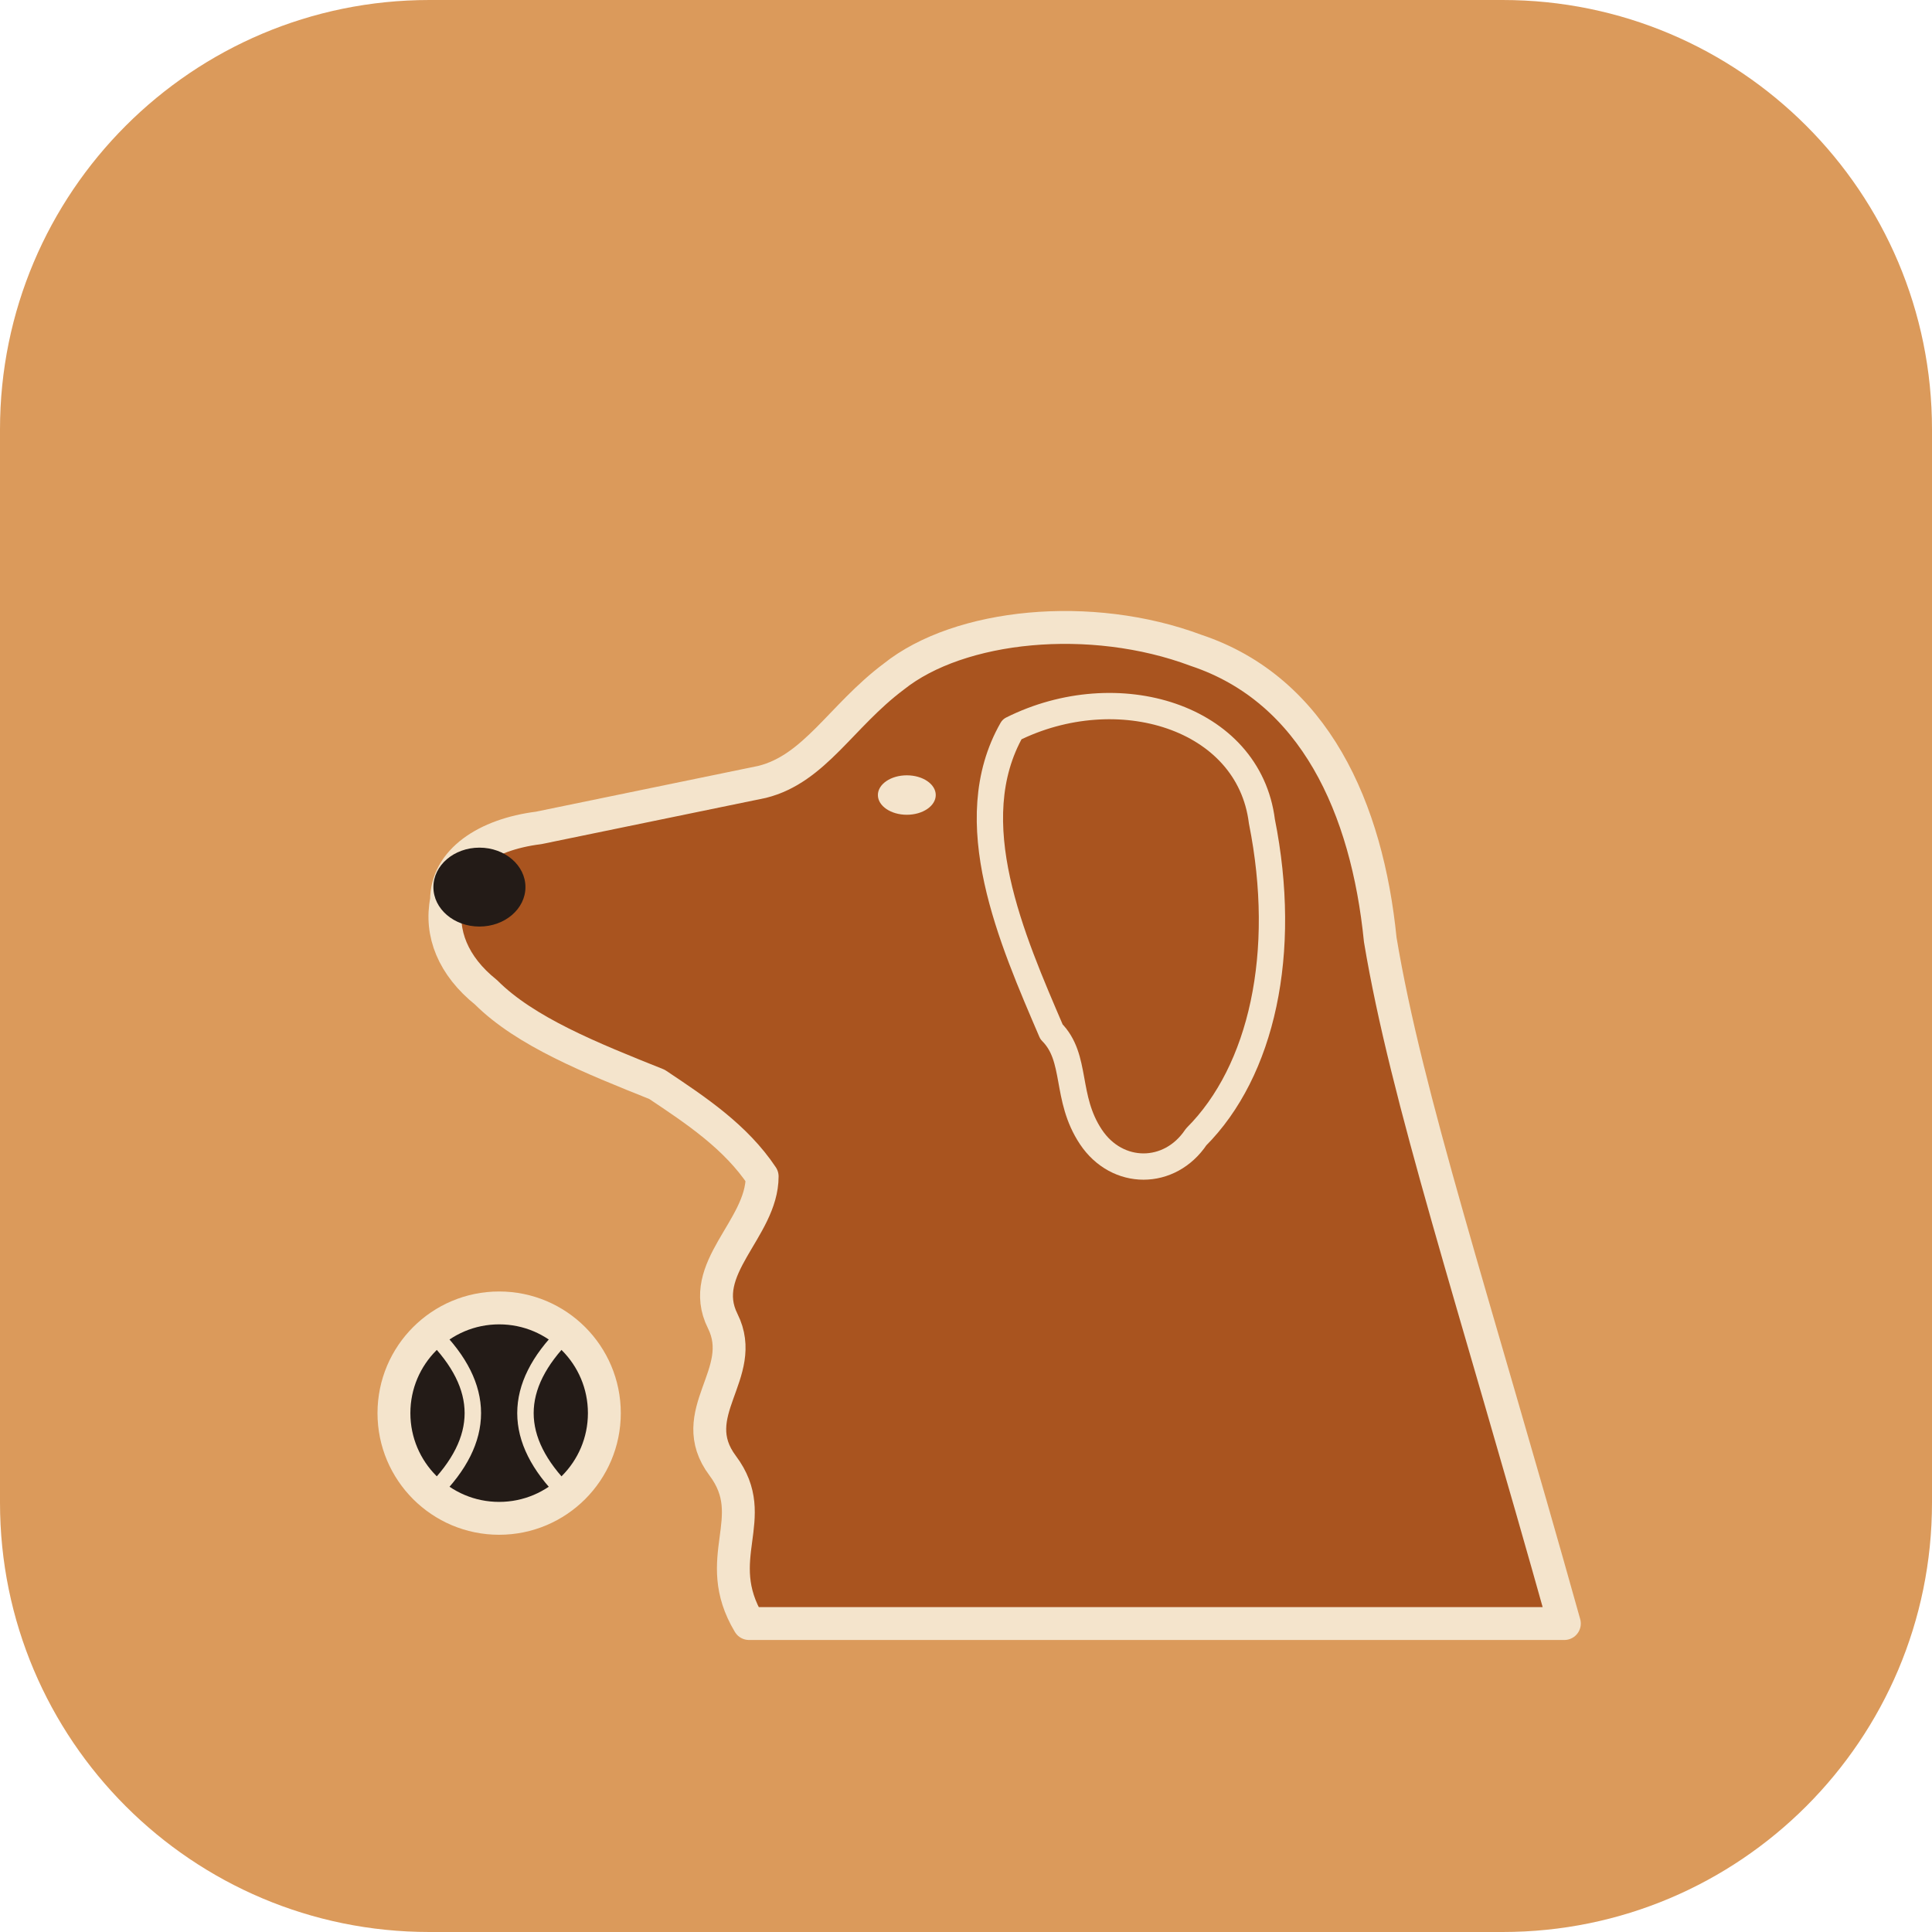
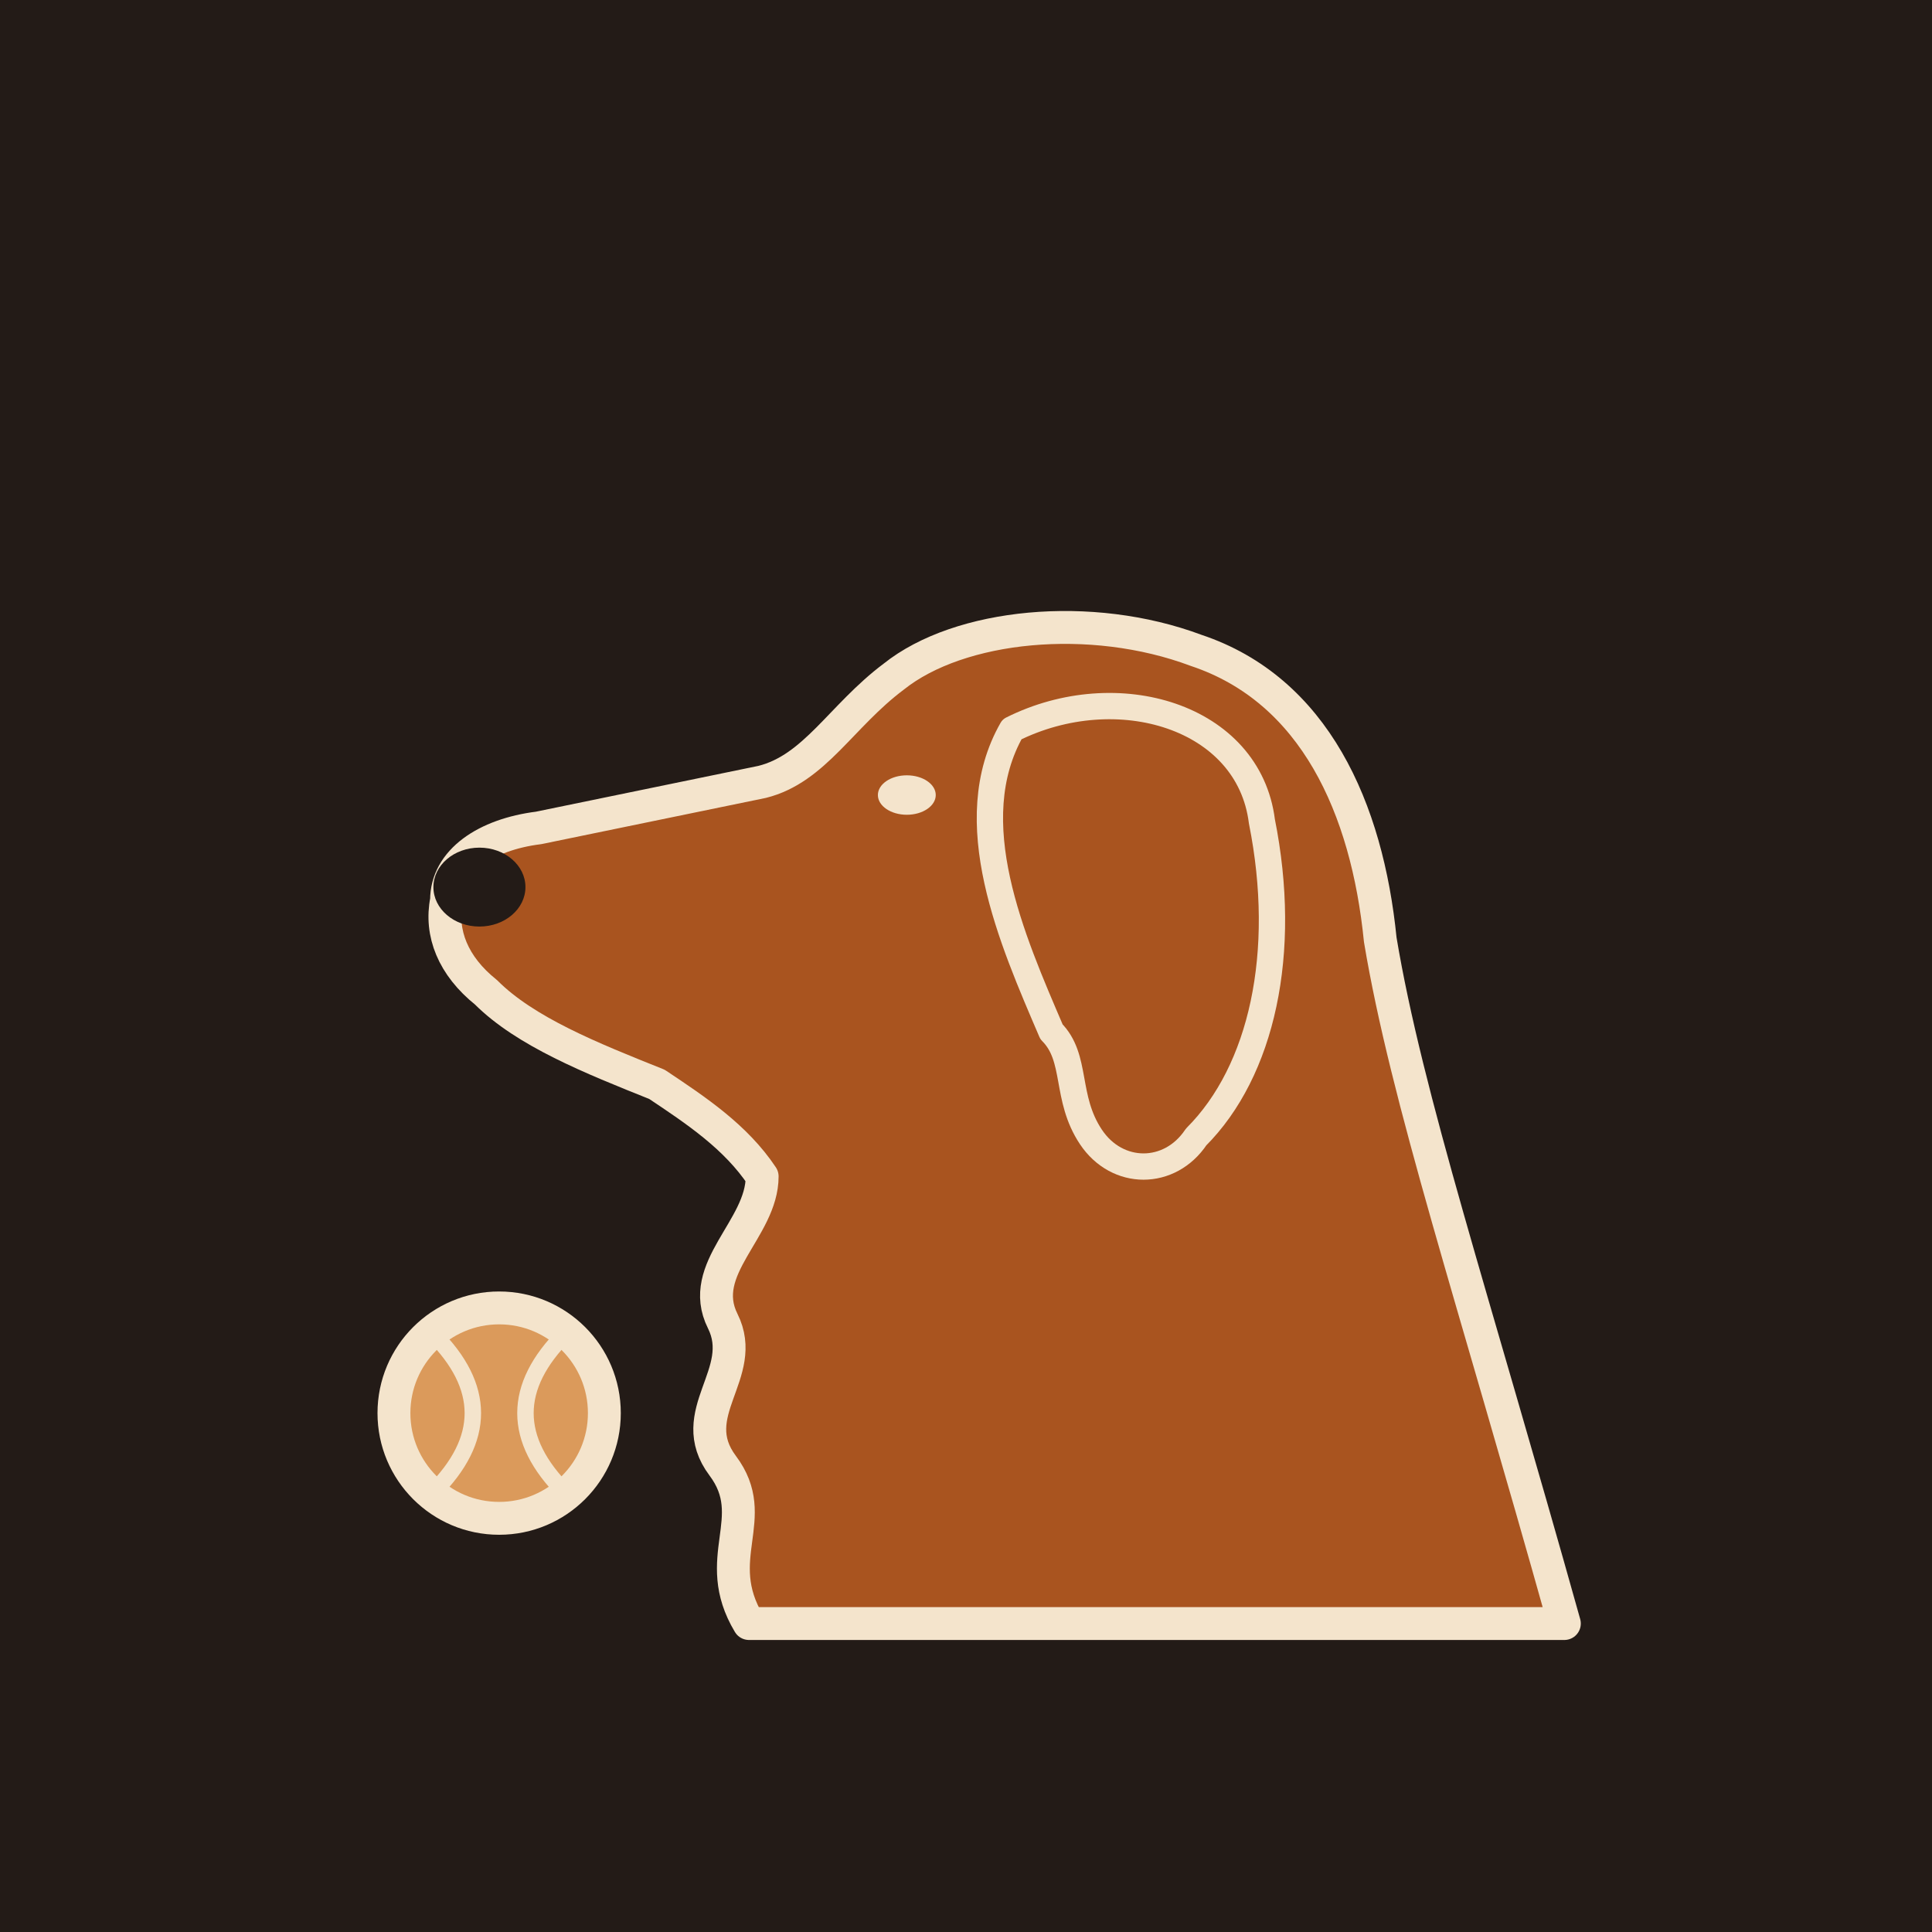
- <svg xmlns="http://www.w3.org/2000/svg" viewBox="0 0 180 180">
-   <rect width="180" height="180" rx="40" fill="#DB9A5B" />
+ <svg xmlns="http://www.w3.org/2000/svg" viewBox="0 0 180 180" width="1024" height="1024">
+   <rect width="180" height="180" fill="#231B17" />
  <svg x="22" y="25" width="136" height="130" viewBox="-6 -6 222 212">
    <path d="M26 90 C26 84 32 80 40 79 L74 72 C82 70 86 62 94 56 C104 48 124 46 140 52 C158 58 166 76 168 96 C172 120 182 150 196 200 L72 200 C66 190 74 184 68 176 C62 168 72 162 68 154 C64 146 74 140 74 132 C70 126 64 122 58 118 C48 114 38 110 32 104 C27 100 25 95 26 90 Z" fill="#A9541F" stroke="#F4E4CC" stroke-width="5" stroke-linejoin="round" />
    <path d="M112 64 C128 56 148 62 150 78 C154 98 150 116 140 126 C136 132 128 132 124 126 C120 120 122 114 118 110 C112 96 104 78 112 64 Z" fill="#A9541F" stroke="#F4E4CC" stroke-width="4" stroke-linejoin="round" />
    <ellipse cx="96" cy="74" rx="4.4" ry="3" fill="#F4E4CC" />
    <ellipse cx="31" cy="88" rx="7" ry="6" fill="#231B17" />
-     <circle cx="34" cy="168" r="16" fill="#231B17" stroke="#F4E4CC" stroke-width="5" />
+     <circle cx="34" cy="168" r="16" fill="#DB9A5B" stroke="#F4E4CC" stroke-width="5" />
    <path d="M24 156 Q36 168 24 180 M44 156 Q32 168 44 180" fill="none" stroke="#F4E4CC" stroke-width="2.5" stroke-linecap="round" />
  </svg>
</svg>
